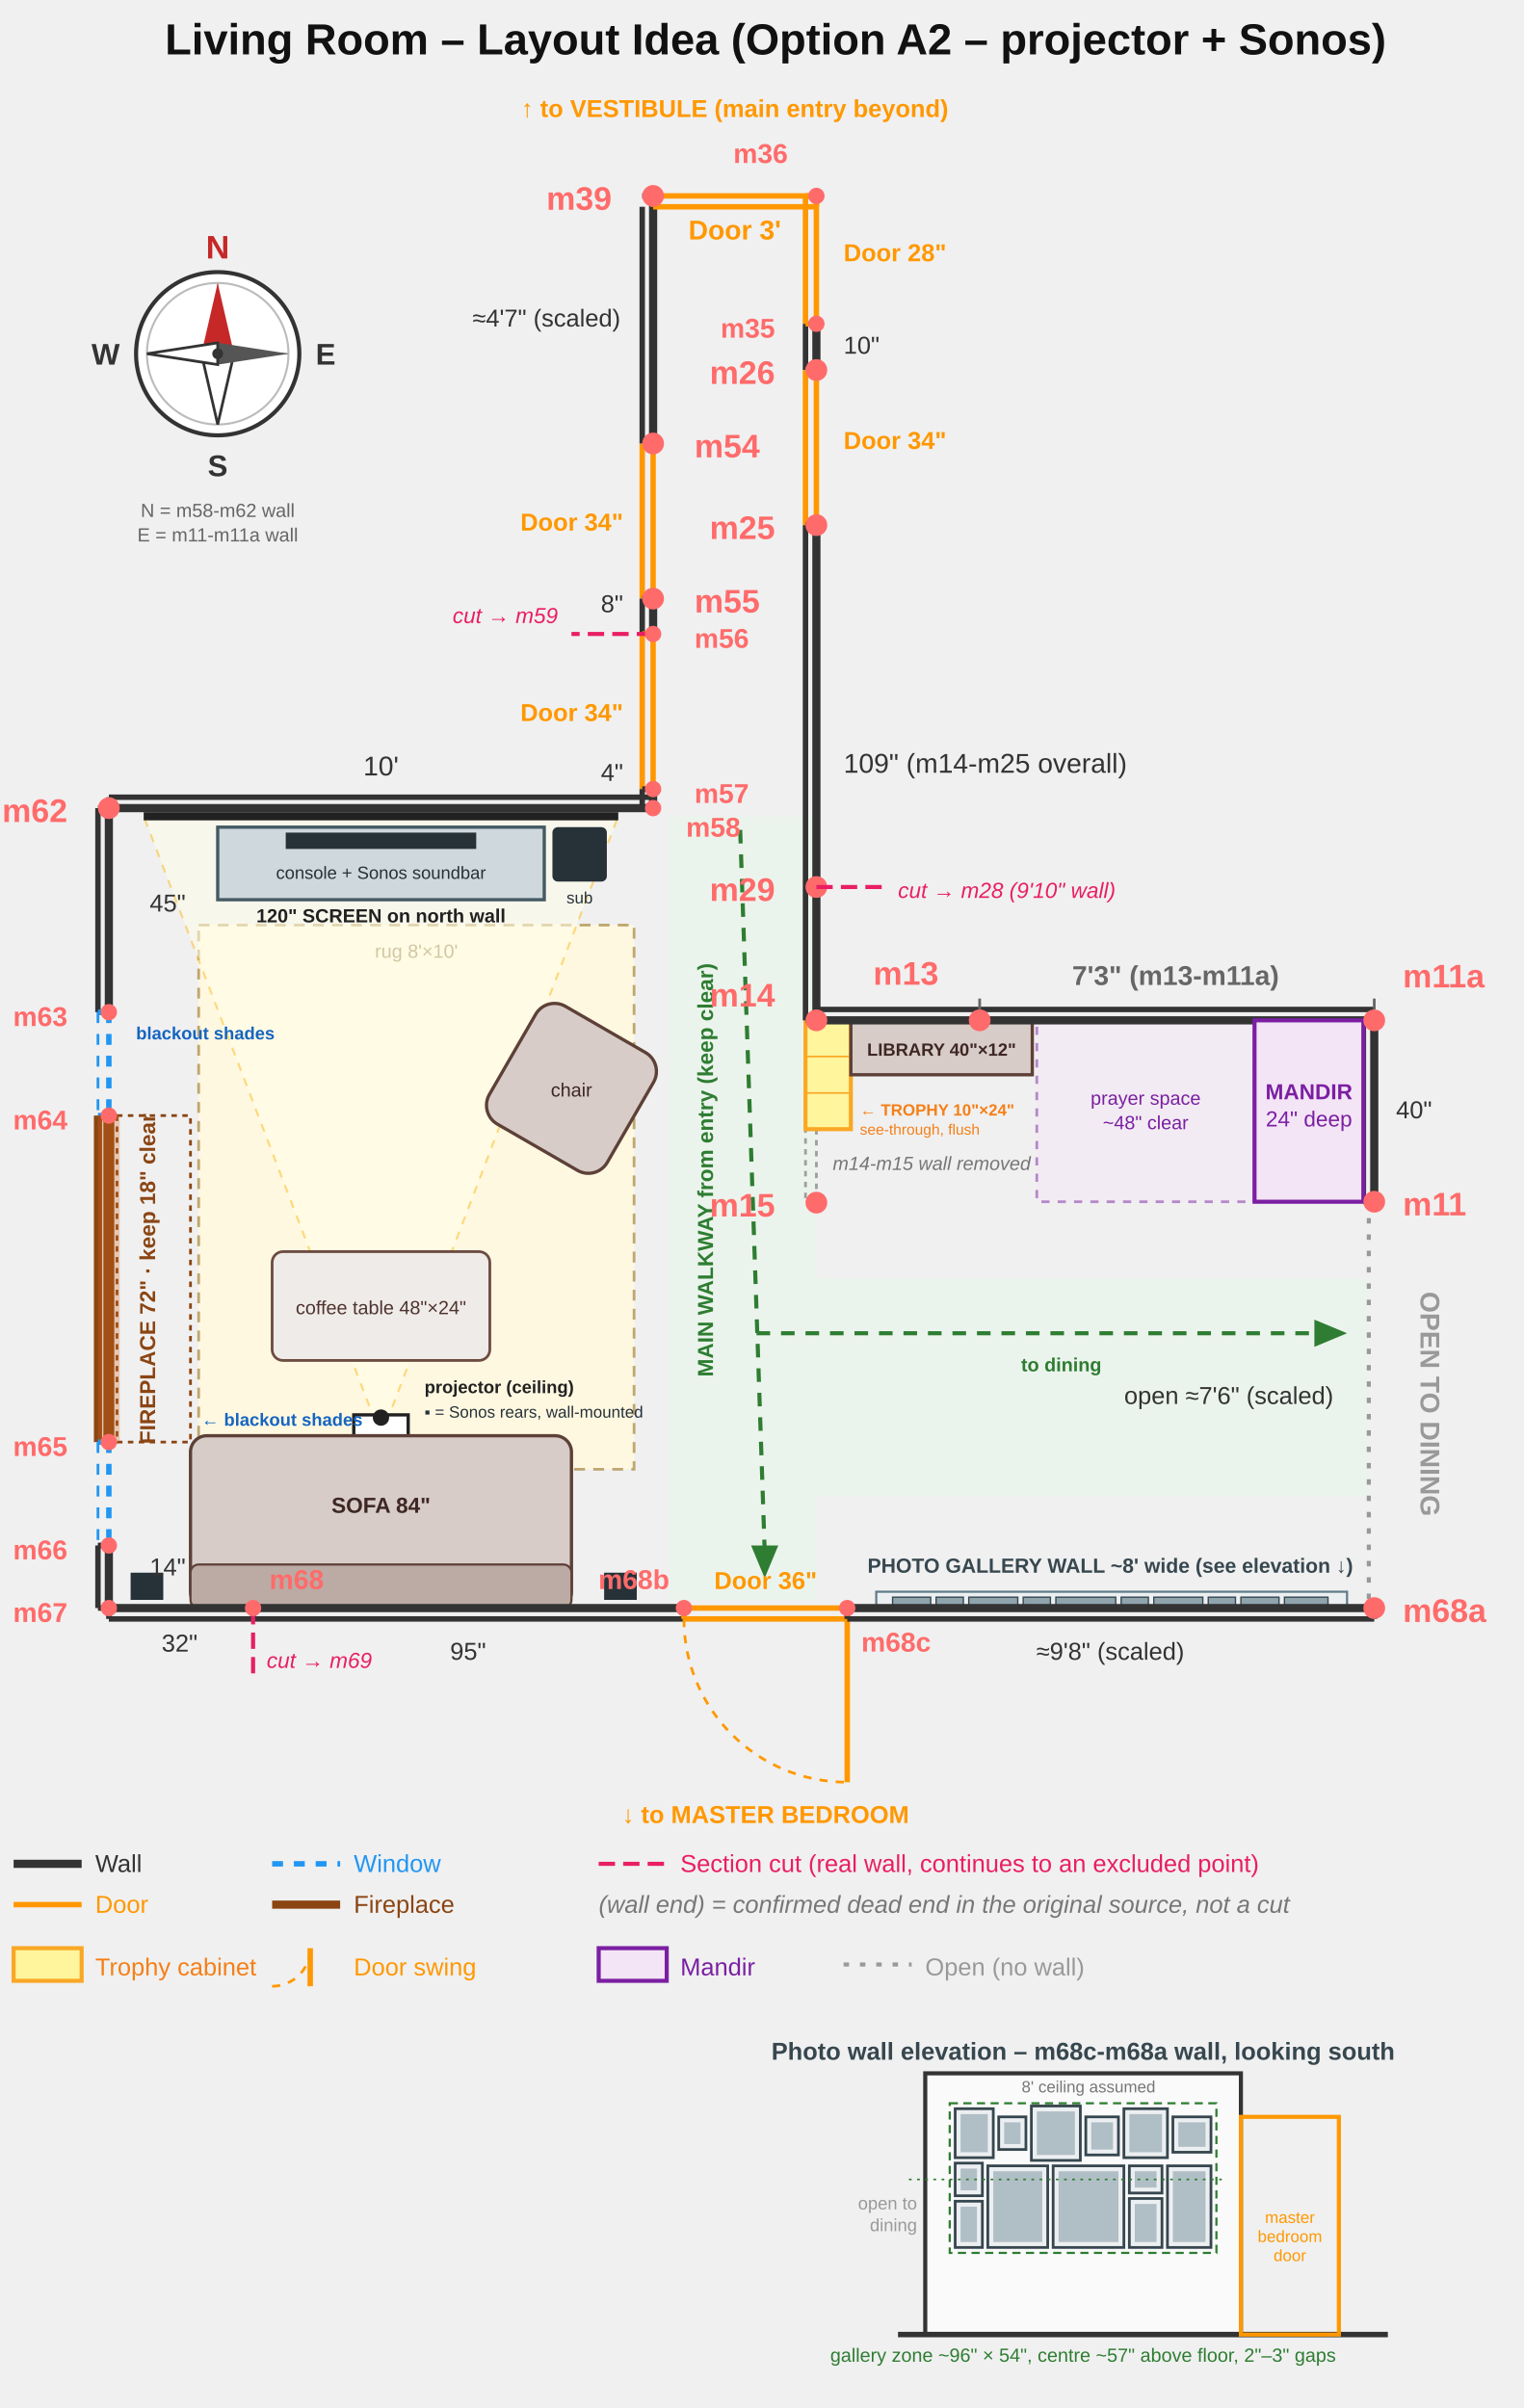
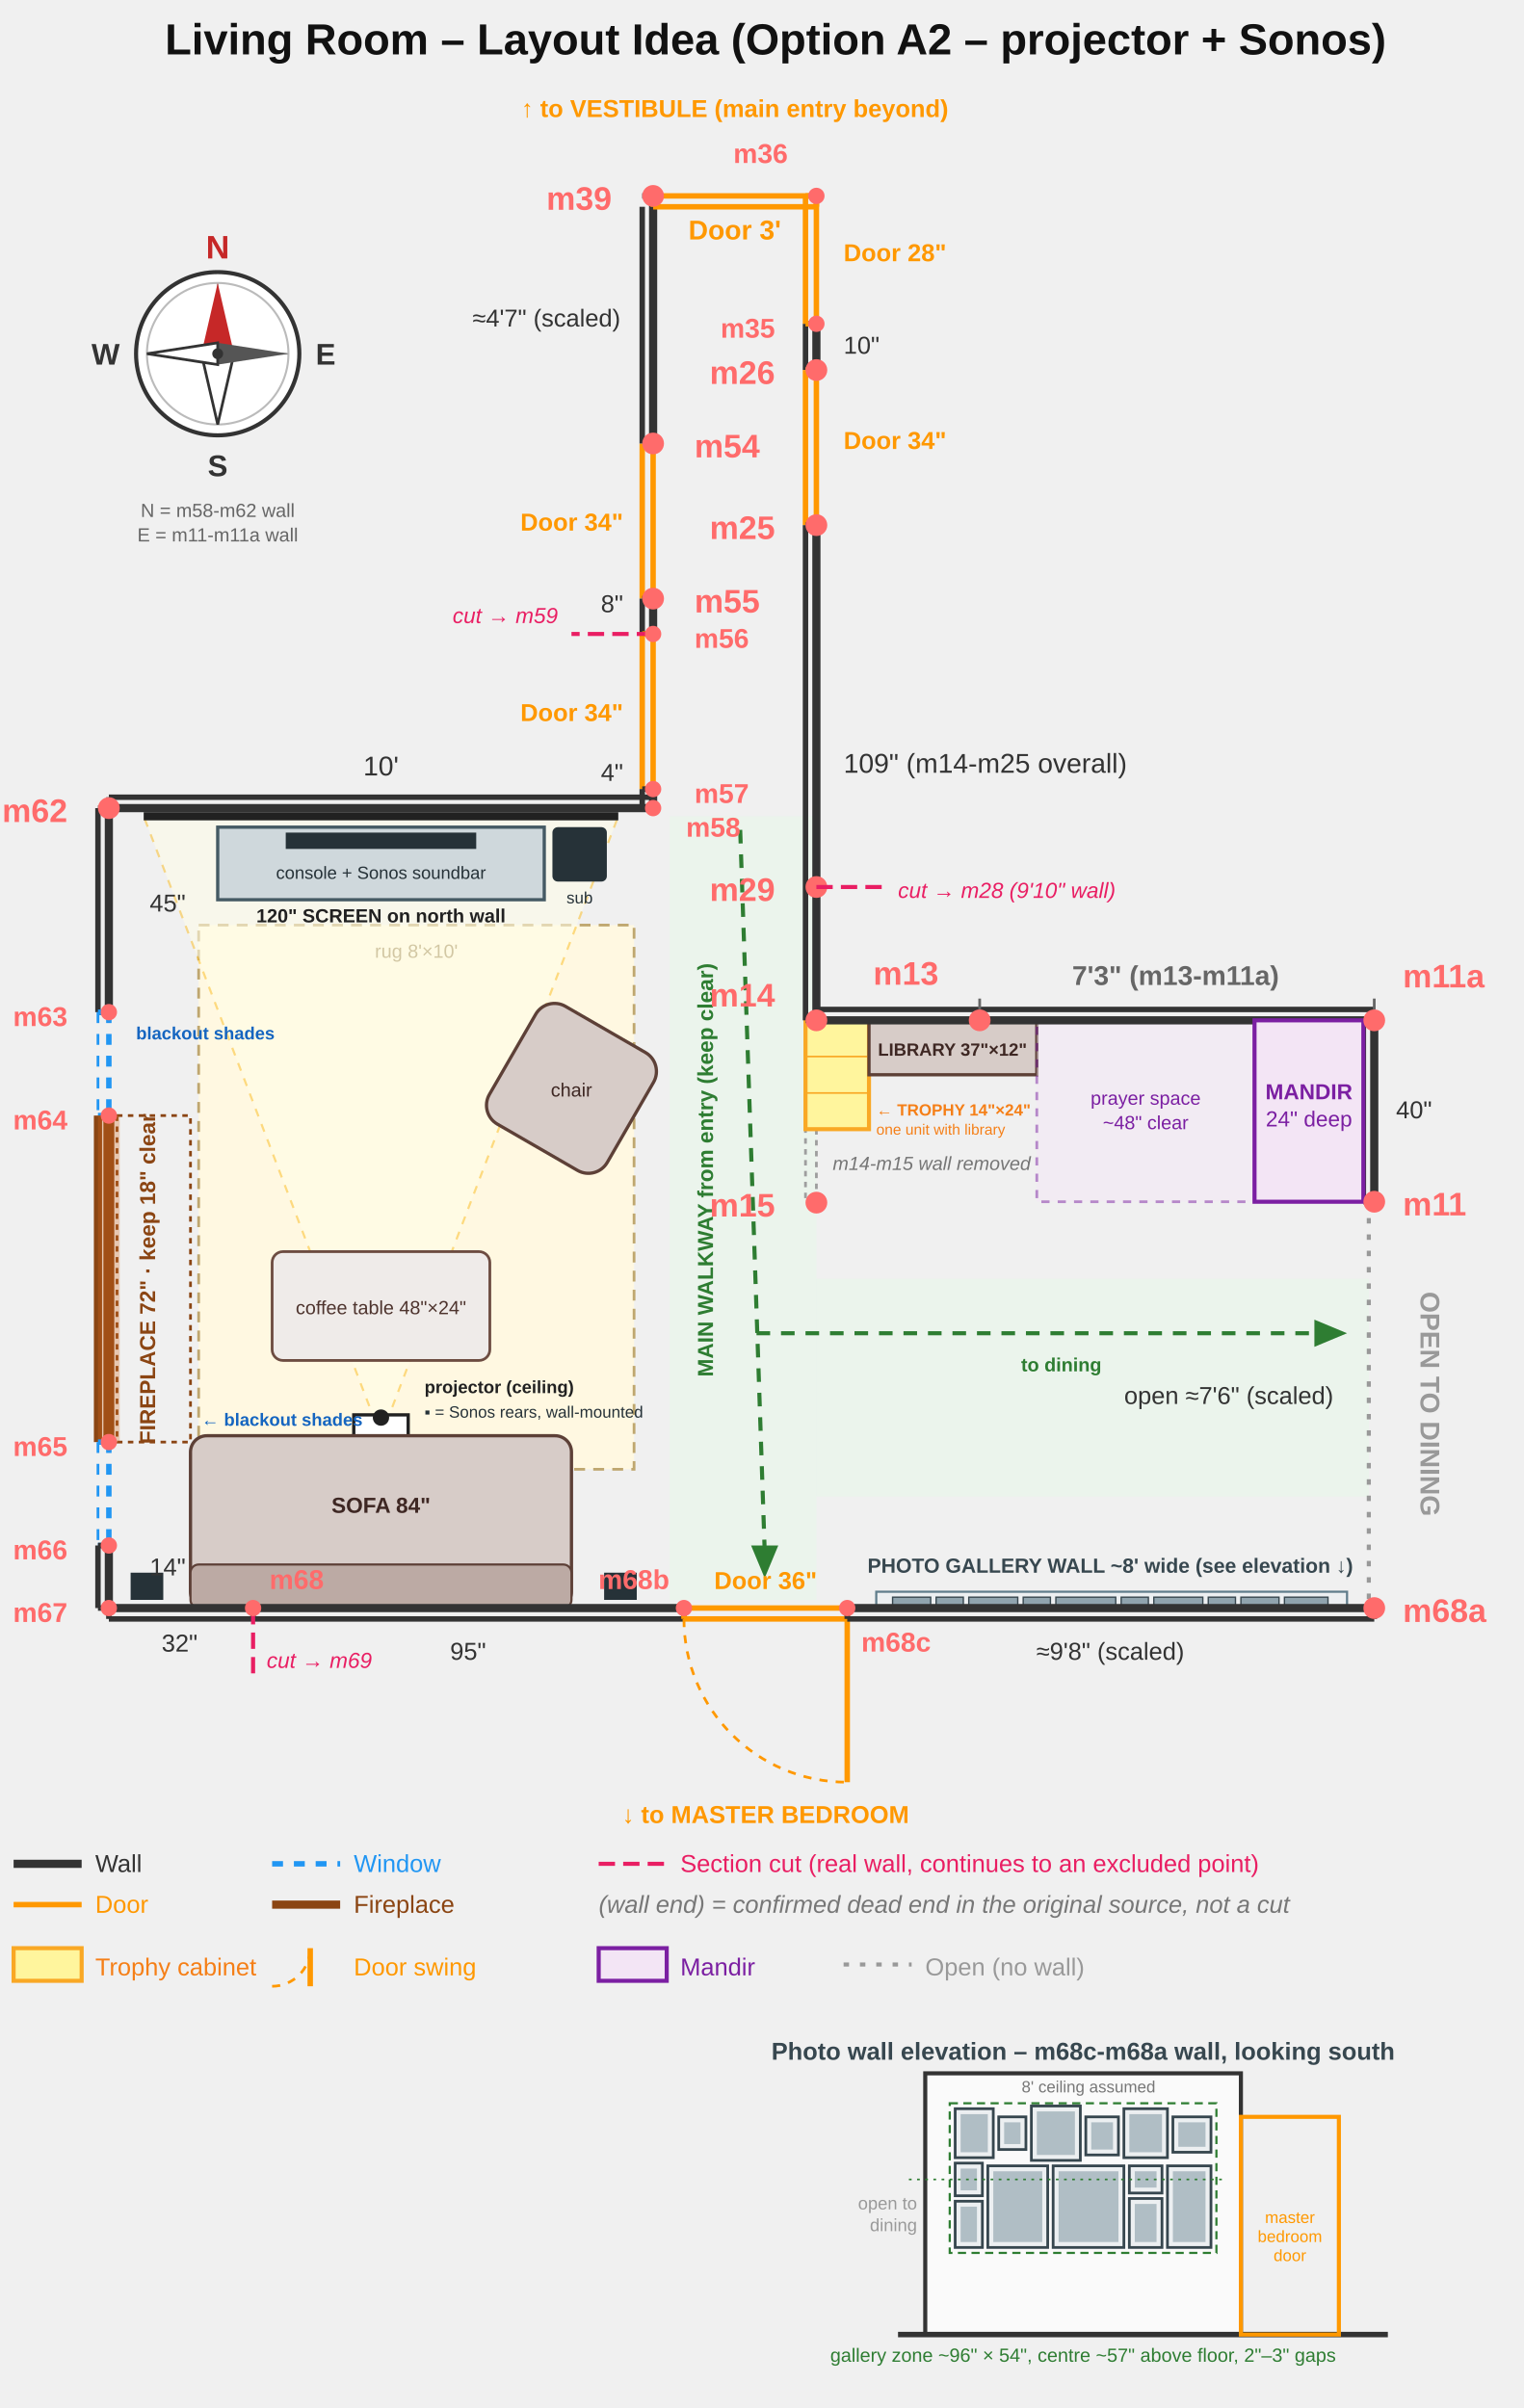
<svg xmlns="http://www.w3.org/2000/svg" viewBox="-10 -490 560 885" width="1120" height="1770" style="background:#fff;font-family:Arial,Helvetica,sans-serif;">
  <text x="275" y="-470" font-size="16" font-weight="bold" text-anchor="middle" fill="#111">Living Room – Layout Idea (Option A2 – projector + Sonos)</text>
  <g id="furniture" font-family="Arial,Helvetica,sans-serif">
    <rect x="236" y="-190" width="54" height="288" fill="#e8f5e9" opacity="0.7" />
    <rect x="290" y="-20" width="203" height="80" fill="#e8f5e9" opacity="0.7" />
    <line x1="262" y1="-185" x2="271" y2="80" stroke="#2e7d32" stroke-width="1.5" stroke-dasharray="5,4" />
    <polygon points="271,90 266,78 276,78" fill="#2e7d32" />
    <line x1="268" y1="0" x2="475" y2="0" stroke="#2e7d32" stroke-width="1.5" stroke-dasharray="5,4" />
    <polygon points="485,0 473,-5 473,5" fill="#2e7d32" />
    <text x="252" y="-60" font-size="8" fill="#2e7d32" font-weight="bold" text-anchor="middle" transform="rotate(-90 252 -60)">MAIN WALKWAY from entry (keep clear)</text>
    <text x="380" y="14" font-size="7" fill="#2e7d32" font-weight="bold" text-anchor="middle">to dining</text>
    <rect x="63" y="-150" width="160" height="200" fill="#fff8e1" stroke="#bfa76f" stroke-width="1" stroke-dasharray="4,3" />
    <text x="143" y="-138" font-size="7" fill="#9c8650" text-anchor="middle">rug 8'×10'</text>
    <rect x="33" y="-80" width="27" height="120" fill="none" stroke="#8b4513" stroke-width="1" stroke-dasharray="2,2" />
    <text x="47" y="-20" font-size="8" fill="#8b4513" font-weight="bold" text-anchor="middle" transform="rotate(-90 47 -20)">FIREPLACE 72" · keep 18" clear</text>
    <polygon points="130,38 42.8,-190 217.2,-190" fill="#fffde7" opacity="0.55" stroke="#fbc02d" stroke-width="0.8" stroke-dasharray="3,3" />
    <line x1="42.8" y1="-190" x2="217.2" y2="-190" stroke="#212121" stroke-width="3" />
    <text x="130" y="-151" font-size="7" fill="#212121" text-anchor="middle" font-weight="bold">120" SCREEN on north wall</text>
    <rect x="70" y="-186" width="120" height="26.67" fill="#cfd8dc" stroke="#455a64" stroke-width="1.2" />
    <rect x="95" y="-184" width="70" height="6" fill="#263238" />
    <text x="130" y="-167" font-size="6.5" fill="#263238" text-anchor="middle">console + Sonos soundbar</text>
    <rect x="193" y="-186" width="20" height="20" rx="2" fill="#263238" />
    <text x="203" y="-158" font-size="6" fill="#263238" text-anchor="middle">sub</text>
    <rect x="120" y="30" width="20" height="16" fill="#fff" stroke="#212121" stroke-width="1.2" />
    <circle cx="130" cy="31" r="3" fill="#212121" />
    <text x="146" y="22" font-size="6.5" fill="#212121" font-weight="bold">projector (ceiling)</text>
    <text x="146" y="31" font-size="6" fill="#263238">▪ = Sonos rears, wall-mounted</text>
    <rect x="38" y="88" width="12" height="10" fill="#263238" />
    <rect x="212" y="88" width="12" height="10" fill="#263238" />
    <text x="40" y="-108" font-size="6.5" fill="#1565c0" font-weight="bold">blackout shades</text>
    <text x="64" y="34" font-size="6.5" fill="#1565c0" font-weight="bold">← blackout shades</text>
    <rect x="60" y="37.67" width="140" height="63.33" rx="6" fill="#d7ccc8" stroke="#5d4037" stroke-width="1.2" />
    <rect x="60" y="85" width="140" height="16" rx="3" fill="#bcaaa4" stroke="#5d4037" stroke-width="0.8" />
    <text x="130" y="66" font-size="8" fill="#3e2723" text-anchor="middle" font-weight="bold">SOFA 84"</text>
    <rect x="90" y="-30" width="80" height="40" rx="4" fill="#efebe9" stroke="#6d4c41" stroke-width="1" />
    <text x="130" y="-7" font-size="7" fill="#4e342e" text-anchor="middle">coffee table 48"×24"</text>
    <rect x="175" y="-115" width="50" height="50" rx="8" fill="#d7ccc8" stroke="#5d4037" stroke-width="1.2" transform="rotate(30 200 -90)" />
    <text x="200" y="-87" font-size="7" fill="#3e2723" text-anchor="middle">chair</text>
    <rect x="286" y="-115" width="4" height="66.67" fill="none" stroke="#9e9e9e" stroke-width="1" stroke-dasharray="2,2" />
    <text x="296" y="-60" font-size="7" fill="#757575" font-style="italic">m14-m15 wall removed</text>
-     <rect x="286" y="-115" width="16.67" height="40" fill="#fff59d" stroke="#f9a825" stroke-width="1.5" />
-     <line x1="286" y1="-101.7" x2="302.67" y2="-101.7" stroke="#f9a825" stroke-width="0.6" />
-     <line x1="286" y1="-88.3" x2="302.67" y2="-88.3" stroke="#f9a825" stroke-width="0.6" />
-     <rect x="302.67" y="-115" width="66.67" height="20" fill="#d7ccc8" stroke="#5d4037" stroke-width="1.2" />
-     <text x="336" y="-102" font-size="6.5" fill="#3e2723" font-weight="bold" text-anchor="middle">LIBRARY 40"×12"</text>
-     <text x="306" y="-80" font-size="6" fill="#f57f17" font-weight="bold">← TROPHY 10"×24"</text>
-     <text x="306" y="-73" font-size="5.5" fill="#f57f17">see-through, flush</text>
+     <rect x="286" y="-115" width="23.33" height="40" fill="#fff59d" stroke="#f9a825" stroke-width="1.5" />
+     <line x1="286" y1="-101.7" x2="309.33" y2="-101.7" stroke="#f9a825" stroke-width="0.6" />
+     <line x1="286" y1="-88.3" x2="309.33" y2="-88.3" stroke="#f9a825" stroke-width="0.6" />
+     <rect x="309.33" y="-115" width="61.67" height="20" fill="#d7ccc8" stroke="#5d4037" stroke-width="1.2" />
+     <text x="340" y="-102" font-size="6.5" fill="#3e2723" font-weight="bold" text-anchor="middle">LIBRARY 37"×12"</text>
+     <text x="312" y="-80" font-size="6" fill="#f57f17" font-weight="bold">← TROPHY 14"×24"</text>
+     <text x="312" y="-73" font-size="5.5" fill="#f57f17">one unit with library</text>
    <rect x="312" y="95" width="173" height="6" fill="#eceff1" stroke="#607d8b" stroke-width="0.8" />
    <rect x="318" y="97" width="14" height="4" fill="#90a4ae" stroke="#37474f" stroke-width="0.5" />
    <rect x="334" y="97" width="10" height="4" fill="#90a4ae" stroke="#37474f" stroke-width="0.5" />
    <rect x="346" y="97" width="18" height="4" fill="#90a4ae" stroke="#37474f" stroke-width="0.5" />
    <rect x="366" y="97" width="10" height="4" fill="#90a4ae" stroke="#37474f" stroke-width="0.5" />
    <rect x="378" y="97" width="22" height="4" fill="#90a4ae" stroke="#37474f" stroke-width="0.5" />
    <rect x="402" y="97" width="10" height="4" fill="#90a4ae" stroke="#37474f" stroke-width="0.5" />
    <rect x="414" y="97" width="18" height="4" fill="#90a4ae" stroke="#37474f" stroke-width="0.5" />
    <rect x="434" y="97" width="10" height="4" fill="#90a4ae" stroke="#37474f" stroke-width="0.5" />
    <rect x="446" y="97" width="14" height="4" fill="#90a4ae" stroke="#37474f" stroke-width="0.5" />
    <rect x="462" y="97" width="16" height="4" fill="#90a4ae" stroke="#37474f" stroke-width="0.5" />
    <text x="398" y="88" font-size="7.5" fill="#37474f" font-weight="bold" text-anchor="middle">PHOTO GALLERY WALL ~8' wide (see elevation ↓)</text>
    <rect x="371" y="-115" width="80" height="66.67" fill="#f3e5f5" opacity="0.5" stroke="#7b1fa2" stroke-width="1" stroke-dasharray="3,3" />
    <text x="411" y="-84" font-size="7" fill="#7b1fa2" text-anchor="middle">prayer space</text>
    <text x="411" y="-75" font-size="7" fill="#7b1fa2" text-anchor="middle">~48" clear</text>
  </g>
  <line x1="230" y1="-327" x2="230" y2="-270" stroke="#ff9800" stroke-width="2" />
  <line x1="226" y1="-327" x2="226" y2="-270" stroke="#ff9800" stroke-width="2" />
  <line x1="230" y1="-327" x2="226" y2="-327" stroke="#ff9800" stroke-width="2" />
  <line x1="230" y1="-270" x2="226" y2="-270" stroke="#ff9800" stroke-width="2" />
  <text x="219" y="-295" font-size="9" fill="#ff9800" text-anchor="end" font-weight="bold">Door 34"</text>
  <line x1="230" y1="-270" x2="230" y2="-257" stroke="#333" stroke-width="3" />
  <line x1="226" y1="-270" x2="226" y2="-257" stroke="#333" stroke-width="2" />
  <line x1="230" y1="-270" x2="226" y2="-270" stroke="#333" stroke-width="2" />
  <line x1="230" y1="-257" x2="226" y2="-257" stroke="#333" stroke-width="2" />
  <text x="219" y="-265" font-size="9" fill="#333" text-anchor="end">8"</text>
  <line x1="230" y1="-257" x2="230" y2="-200" stroke="#ff9800" stroke-width="2" />
  <line x1="226" y1="-257" x2="226" y2="-200" stroke="#ff9800" stroke-width="2" />
  <line x1="230" y1="-257" x2="226" y2="-257" stroke="#ff9800" stroke-width="2" />
  <line x1="230" y1="-200" x2="226" y2="-200" stroke="#ff9800" stroke-width="2" />
  <text x="219" y="-225" font-size="9" fill="#ff9800" text-anchor="end" font-weight="bold">Door 34"</text>
  <line x1="230" y1="-200" x2="230" y2="-193" stroke="#333" stroke-width="3" />
  <line x1="226" y1="-200" x2="226" y2="-193" stroke="#333" stroke-width="2" />
  <line x1="230" y1="-200" x2="226" y2="-200" stroke="#333" stroke-width="2" />
  <line x1="230" y1="-193" x2="226" y2="-193" stroke="#333" stroke-width="2" />
  <text x="219" y="-203" font-size="9" fill="#333" text-anchor="end">4"</text>
  <line x1="230" y1="-193" x2="30" y2="-193" stroke="#333" stroke-width="3" />
  <line x1="230" y1="-197" x2="30" y2="-197" stroke="#333" stroke-width="2" />
  <line x1="230" y1="-193" x2="230" y2="-197" stroke="#333" stroke-width="2" />
  <line x1="30" y1="-193" x2="30" y2="-197" stroke="#333" stroke-width="2" />
  <text x="130" y="-205" font-size="10" fill="#333" text-anchor="middle">10'</text>
  <line x1="30" y1="-193" x2="30" y2="-118" stroke="#333" stroke-width="3" />
  <line x1="26" y1="-193" x2="26" y2="-118" stroke="#333" stroke-width="2" />
  <line x1="30" y1="-193" x2="26" y2="-193" stroke="#333" stroke-width="2" />
  <line x1="30" y1="-118" x2="26" y2="-118" stroke="#333" stroke-width="2" />
  <text x="45" y="-155" font-size="9" fill="#333" text-anchor="start">45"</text>
  <line x1="30" y1="-118" x2="30" y2="-80" stroke="#2196F3" stroke-width="2" stroke-dasharray="4,4" />
  <line x1="26" y1="-118" x2="26" y2="-80" stroke="#2196F3" stroke-width="1" stroke-dasharray="4,4" />
  <line x1="30" y1="-118" x2="26" y2="-118" stroke="#2196F3" stroke-width="2" />
  <line x1="30" y1="-80" x2="26" y2="-80" stroke="#2196F3" stroke-width="2" />
  <line x1="30" y1="-80" x2="30" y2="40" stroke="#8b4513" stroke-width="4" />
  <line x1="26" y1="-80" x2="26" y2="40" stroke="#8b4513" stroke-width="3" />
  <rect x="26" y="-80" width="8" height="120" fill="#d2691e" opacity="0.3" />
  <line x1="30" y1="40" x2="30" y2="78" stroke="#2196F3" stroke-width="2" stroke-dasharray="4,4" />
  <line x1="26" y1="40" x2="26" y2="78" stroke="#2196F3" stroke-width="1" stroke-dasharray="4,4" />
  <line x1="30" y1="40" x2="26" y2="40" stroke="#2196F3" stroke-width="2" />
  <line x1="30" y1="78" x2="26" y2="78" stroke="#2196F3" stroke-width="2" />
  <line x1="30" y1="78" x2="30" y2="101" stroke="#333" stroke-width="3" />
  <line x1="26" y1="78" x2="26" y2="101" stroke="#333" stroke-width="2" />
  <line x1="30" y1="78" x2="26" y2="78" stroke="#333" stroke-width="2" />
  <line x1="30" y1="101" x2="26" y2="101" stroke="#333" stroke-width="2" />
  <text x="45" y="89" font-size="9" fill="#333" text-anchor="start">14"</text>
  <line x1="30" y1="101" x2="83" y2="101" stroke="#333" stroke-width="3" />
  <line x1="30" y1="105" x2="83" y2="105" stroke="#333" stroke-width="2" />
  <line x1="30" y1="101" x2="30" y2="105" stroke="#333" stroke-width="2" />
  <line x1="83" y1="101" x2="83" y2="105" stroke="#333" stroke-width="2" />
  <text x="56" y="117" font-size="9" fill="#333" text-anchor="middle">32"</text>
  <line x1="230" y1="-327" x2="230" y2="-418" stroke="#333" stroke-width="3" />
  <line x1="226" y1="-327" x2="226" y2="-414" stroke="#333" stroke-width="2" />
  <line x1="230" y1="-418" x2="226" y2="-418" stroke="#333" stroke-width="2" />
  <text x="218" y="-370" font-size="9" fill="#333" text-anchor="end">≈4'7" (scaled)</text>
  <line x1="290" y1="-354" x2="290" y2="-371" stroke="#333" stroke-width="3" />
  <line x1="286" y1="-354" x2="286" y2="-371" stroke="#333" stroke-width="2" />
  <line x1="290" y1="-354" x2="286" y2="-354" stroke="#333" stroke-width="2" />
  <line x1="290" y1="-371" x2="286" y2="-371" stroke="#333" stroke-width="2" />
  <text x="300" y="-360" font-size="9" fill="#333" text-anchor="start">10"</text>
  <line x1="290" y1="-371" x2="290" y2="-418" stroke="#ff9800" stroke-width="2" />
  <line x1="286" y1="-371" x2="286" y2="-418" stroke="#ff9800" stroke-width="2" />
  <line x1="290" y1="-371" x2="286" y2="-371" stroke="#ff9800" stroke-width="2" />
  <line x1="290" y1="-418" x2="286" y2="-418" stroke="#ff9800" stroke-width="2" />
  <text x="300" y="-394" font-size="9" fill="#ff9800" text-anchor="start" font-weight="bold">Door 28"</text>
  <line x1="290" y1="-418" x2="230" y2="-418" stroke="#ff9800" stroke-width="2" />
  <line x1="290" y1="-414" x2="230" y2="-414" stroke="#ff9800" stroke-width="2" />
  <line x1="290" y1="-418" x2="290" y2="-414" stroke="#ff9800" stroke-width="2" />
  <line x1="230" y1="-418" x2="230" y2="-414" stroke="#ff9800" stroke-width="2" />
  <text x="260" y="-402" font-size="10" fill="#ff9800" text-anchor="middle" font-weight="bold">Door 3'</text>
  <line x1="290" y1="-297" x2="290" y2="-354" stroke="#ff9800" stroke-width="2" />
  <line x1="286" y1="-297" x2="286" y2="-354" stroke="#ff9800" stroke-width="2" />
  <line x1="290" y1="-297" x2="286" y2="-297" stroke="#ff9800" stroke-width="2" />
  <line x1="290" y1="-354" x2="286" y2="-354" stroke="#ff9800" stroke-width="2" />
  <text x="300" y="-325" font-size="9" fill="#ff9800" text-anchor="start" font-weight="bold">Door 34"</text>
  <line x1="290" y1="-115" x2="290" y2="-297" stroke="#333" stroke-width="3" />
  <line x1="286" y1="-115" x2="286" y2="-297" stroke="#333" stroke-width="2" />
  <line x1="290" y1="-115" x2="286" y2="-115" stroke="#333" stroke-width="2" />
  <line x1="290" y1="-297" x2="286" y2="-297" stroke="#333" stroke-width="2" />
  <text x="300" y="-206" font-size="10" fill="#333" text-anchor="start">109" (m14-m25 overall)</text>
  <line x1="350" y1="-115" x2="290" y2="-115" stroke="#333" stroke-width="3" />
  <line x1="350" y1="-119" x2="290" y2="-119" stroke="#333" stroke-width="2" />
  <line x1="350" y1="-115" x2="350" y2="-119" stroke="#333" stroke-width="2" />
  <line x1="290" y1="-115" x2="290" y2="-119" stroke="#333" stroke-width="2" />
  <line x1="350" y1="-115" x2="495" y2="-115" stroke="#333" stroke-width="3" />
  <line x1="350" y1="-119" x2="495" y2="-119" stroke="#333" stroke-width="2" />
  <line x1="350" y1="-119" x2="350" y2="-123" stroke="#666" stroke-width="1" />
  <line x1="495" y1="-119" x2="495" y2="-123" stroke="#666" stroke-width="1" />
  <text x="422" y="-128" font-size="10" fill="#666" font-weight="bold" text-anchor="middle">7'3" (m13-m11a)</text>
  <line x1="495" y1="-115" x2="495" y2="-48.33" stroke="#333" stroke-width="3" />
  <line x1="491" y1="-115" x2="491" y2="-48.33" stroke="#333" stroke-width="2" />
  <line x1="495" y1="-115" x2="491" y2="-115" stroke="#333" stroke-width="2" />
  <line x1="495" y1="-48.33" x2="491" y2="-48.33" stroke="#333" stroke-width="2" />
  <text x="503" y="-79" font-size="9" fill="#333" text-anchor="start">40"</text>
  <rect x="451" y="-115" width="40" height="66.67" fill="#f3e5f5" stroke="#7b1fa2" stroke-width="1.5" />
  <text x="471" y="-86" font-size="8" fill="#7b1fa2" font-weight="bold" text-anchor="middle">MANDIR</text>
  <text x="471" y="-76" font-size="8" fill="#7b1fa2" text-anchor="middle">24" deep</text>
  <line x1="493" y1="-48.33" x2="493" y2="101" stroke="#999" stroke-width="1.5" stroke-dasharray="2,4" />
  <text x="480" y="26" font-size="9" fill="#333" text-anchor="end">open ≈7'6" (scaled)</text>
  <text x="512" y="26" font-size="10" fill="#999" font-weight="bold" text-anchor="middle" transform="rotate(90 512 26)">OPEN TO DINING</text>
  <line x1="83" y1="101" x2="241.33" y2="101" stroke="#333" stroke-width="3" />
  <line x1="83" y1="105" x2="241.33" y2="105" stroke="#333" stroke-width="2" />
  <line x1="241.33" y1="101" x2="241.33" y2="105" stroke="#333" stroke-width="2" />
  <text x="162" y="120" font-size="9" fill="#333" text-anchor="middle">95"</text>
  <line x1="241.33" y1="101" x2="301.33" y2="101" stroke="#ff9800" stroke-width="2" />
  <line x1="241.33" y1="105" x2="301.33" y2="105" stroke="#ff9800" stroke-width="2" />
  <line x1="241.33" y1="101" x2="241.33" y2="105" stroke="#ff9800" stroke-width="2" />
  <line x1="301.33" y1="101" x2="301.33" y2="105" stroke="#ff9800" stroke-width="2" />
  <line x1="301.33" y1="105" x2="301.33" y2="165" stroke="#ff9800" stroke-width="2" />
  <path d="M241.33,105 A60,60 0 0,0 301.33,165" fill="none" stroke="#ff9800" stroke-width="1" stroke-dasharray="3,3" />
  <text x="271.33" y="94" font-size="9" fill="#ff9800" text-anchor="middle" font-weight="bold">Door 36"</text>
  <text x="271.33" y="180" font-size="9" fill="#ff9800" text-anchor="middle" font-weight="bold">↓ to MASTER BEDROOM</text>
  <text x="260" y="-447" font-size="9" fill="#ff9800" text-anchor="middle" font-weight="bold">↑ to VESTIBULE (main entry beyond)</text>
  <line x1="301.33" y1="101" x2="495" y2="101" stroke="#333" stroke-width="3" />
  <line x1="301.33" y1="105" x2="495" y2="105" stroke="#333" stroke-width="2" />
  <line x1="301.33" y1="101" x2="301.33" y2="105" stroke="#333" stroke-width="2" />
  <line x1="495" y1="101" x2="495" y2="105" stroke="#333" stroke-width="2" />
  <text x="398" y="120" font-size="9" fill="#333" text-anchor="middle">≈9'8" (scaled)</text>
  <circle cx="241.33" cy="101" r="3" fill="#ff6b6b" />
  <text x="236" y="94" font-size="10" fill="#ff6b6b" font-weight="bold" text-anchor="end">m68b</text>
  <circle cx="301.33" cy="101" r="3" fill="#ff6b6b" />
  <text x="306.5" y="117" font-size="10" fill="#ff6b6b" font-weight="bold">m68c</text>
  <circle cx="495" cy="101" r="4" fill="#ff6b6b" />
  <text x="505.5" y="106.1" font-size="12" fill="#ff6b6b" font-weight="bold">m68a</text>
  <line x1="230" y1="-257" x2="200" y2="-257" stroke="#e91e63" stroke-width="1.5" stroke-dasharray="6,3" />
  <text x="195" y="-261" font-size="8" fill="#e91e63" text-anchor="end" font-style="italic">cut → m59</text>
  <line x1="83" y1="101" x2="83" y2="125" stroke="#e91e63" stroke-width="1.5" stroke-dasharray="6,3" />
  <text x="88" y="123" font-size="8" fill="#e91e63" font-style="italic">cut → m69</text>
  <circle cx="290" cy="-164" r="4" fill="#ff6b6b" />
  <line x1="290" y1="-164" x2="315" y2="-164" stroke="#e91e63" stroke-width="1.5" stroke-dasharray="6,3" />
  <text x="320" y="-160" font-size="8" fill="#e91e63" font-style="italic">cut → m28 (9'10" wall)</text>
  <text x="274.8" y="-158.9" font-size="12" fill="#ff6b6b" font-weight="bold" text-anchor="end">m29</text>
  <circle cx="230" cy="-193" r="3" fill="#ff6b6b" />
  <text x="242.1" y="-182.5" font-size="10" fill="#ff6b6b" font-weight="bold">m58</text>
  <circle cx="30" cy="-193" r="4" fill="#ff6b6b" />
  <text x="14.8" y="-187.9" font-size="12" fill="#ff6b6b" font-weight="bold" text-anchor="end">m62</text>
  <circle cx="30" cy="-118" r="3" fill="#ff6b6b" />
  <text x="14.8" y="-112.9" font-size="10" fill="#ff6b6b" font-weight="bold" text-anchor="end">m63</text>
  <circle cx="30" cy="-80" r="3" fill="#ff6b6b" />
  <text x="14.8" y="-74.9" font-size="10" fill="#ff6b6b" font-weight="bold" text-anchor="end">m64</text>
  <circle cx="30" cy="40" r="3" fill="#ff6b6b" />
  <text x="14.8" y="45.1" font-size="10" fill="#ff6b6b" font-weight="bold" text-anchor="end">m65</text>
  <circle cx="30" cy="78" r="3" fill="#ff6b6b" />
  <text x="14.8" y="83.1" font-size="10" fill="#ff6b6b" font-weight="bold" text-anchor="end">m66</text>
  <circle cx="30" cy="101" r="3" fill="#ff6b6b" />
  <text x="14.8" y="106.1" font-size="10" fill="#ff6b6b" font-weight="bold" text-anchor="end">m67</text>
  <circle cx="83" cy="101" r="3" fill="#ff6b6b" />
  <text x="89" y="94" font-size="10" fill="#ff6b6b" font-weight="bold">m68</text>
  <circle cx="290" cy="-418" r="3" fill="#ff6b6b" />
  <text x="279.5" y="-430.1" font-size="10" fill="#ff6b6b" font-weight="bold" text-anchor="end">m36</text>
  <circle cx="290" cy="-371" r="3" fill="#ff6b6b" />
  <text x="274.8" y="-365.9" font-size="10" fill="#ff6b6b" font-weight="bold" text-anchor="end">m35</text>
  <circle cx="290" cy="-354" r="4" fill="#ff6b6b" />
  <text x="274.8" y="-348.9" font-size="12" fill="#ff6b6b" font-weight="bold" text-anchor="end">m26</text>
  <circle cx="290" cy="-297" r="4" fill="#ff6b6b" />
  <text x="274.8" y="-291.9" font-size="12" fill="#ff6b6b" font-weight="bold" text-anchor="end">m25</text>
  <circle cx="290" cy="-115" r="4" fill="#ff6b6b" />
  <text x="274.8" y="-120.1" font-size="12" fill="#ff6b6b" font-weight="bold" text-anchor="end">m14</text>
  <circle cx="290" cy="-48" r="4" fill="#ff6b6b" />
  <text x="274.8" y="-42.9" font-size="12" fill="#ff6b6b" font-weight="bold" text-anchor="end">m15</text>
  <circle cx="350" cy="-115" r="4" fill="#ff6b6b" />
  <text x="334.9" y="-128.1" font-size="12" fill="#ff6b6b" font-weight="bold" text-anchor="end">m13</text>
  <circle cx="495" cy="-115" r="4" fill="#ff6b6b" />
  <text x="505.5" y="-127.1" font-size="12" fill="#ff6b6b" font-weight="bold">m11a</text>
  <circle cx="495" cy="-48.33" r="4" fill="#ff6b6b" />
  <text x="505.5" y="-43.3" font-size="12" fill="#ff6b6b" font-weight="bold">m11</text>
  <circle cx="230" cy="-418" r="4" fill="#ff6b6b" />
  <text x="214.8" y="-412.9" font-size="12" fill="#ff6b6b" font-weight="bold" text-anchor="end">m39</text>
  <circle cx="230" cy="-327" r="4" fill="#ff6b6b" />
  <text x="245.2" y="-321.9" font-size="12" fill="#ff6b6b" font-weight="bold">m54</text>
  <circle cx="230" cy="-270" r="4" fill="#ff6b6b" />
  <text x="245.2" y="-264.9" font-size="12" fill="#ff6b6b" font-weight="bold">m55</text>
  <circle cx="230" cy="-257" r="3" fill="#ff6b6b" />
  <text x="245.2" y="-251.9" font-size="10" fill="#ff6b6b" font-weight="bold">m56</text>
  <circle cx="230" cy="-200" r="3" fill="#ff6b6b" />
  <text x="245.2" y="-194.9" font-size="10" fill="#ff6b6b" font-weight="bold">m57</text>
  <g id="compass" transform="translate(70,-360)" font-family="Arial,Helvetica,sans-serif">
    <circle cx="0" cy="0" r="30" fill="#fff" stroke="#333" stroke-width="1.5" />
    <circle cx="0" cy="0" r="26" fill="none" stroke="#bbb" stroke-width="0.75" />
    <line x1="-26" y1="0" x2="26" y2="0" stroke="#bbb" stroke-width="0.75" />
    <line x1="0" y1="-26" x2="0" y2="26" stroke="#bbb" stroke-width="0.75" />
    <polygon points="0,-26 6,0 -6,0" fill="#c62828" />
    <polygon points="0,26 6,0 -6,0" fill="#fff" stroke="#333" stroke-width="1" />
    <polygon points="26,0 0,-4 0,4" fill="#555" />
    <polygon points="-26,0 0,-4 0,4" fill="#fff" stroke="#333" stroke-width="1" />
    <circle cx="0" cy="0" r="2" fill="#333" />
    <text x="0" y="-35" font-size="12" font-weight="bold" fill="#c62828" text-anchor="middle">N</text>
    <text x="0" y="45" font-size="11" font-weight="bold" fill="#333" text-anchor="middle">S</text>
    <text x="36" y="4" font-size="11" font-weight="bold" fill="#333" text-anchor="start">E</text>
    <text x="-36" y="4" font-size="11" font-weight="bold" fill="#333" text-anchor="end">W</text>
    <text x="0" y="60" font-size="7" fill="#666" text-anchor="middle">N = m58-m62 wall</text>
    <text x="0" y="69" font-size="7" fill="#666" text-anchor="middle">E = m11-m11a wall</text>
  </g>
  <g font-size="9" fill="#333" transform="translate(0,40)">
    <line x1="-5" y1="155" x2="20" y2="155" stroke="#333" stroke-width="3" />
    <text x="25" y="158" fill="#333">Wall</text>
    <line x1="-5" y1="170" x2="20" y2="170" stroke="#ff9800" stroke-width="2" />
    <text x="25" y="173" fill="#ff9800">Door</text>
    <line x1="90" y1="155" x2="115" y2="155" stroke="#2196F3" stroke-width="2" stroke-dasharray="4,4" />
    <text x="120" y="158" fill="#2196F3">Window</text>
    <line x1="90" y1="170" x2="115" y2="170" stroke="#8b4513" stroke-width="3" />
    <text x="120" y="173" fill="#8b4513">Fireplace</text>
    <path d="M90,200 A14,14 0 0,0 104,186" fill="none" stroke="#ff9800" stroke-width="1" stroke-dasharray="3,3" />
    <line x1="104" y1="186" x2="104" y2="200" stroke="#ff9800" stroke-width="2" />
    <text x="120" y="196" fill="#ff9800">Door swing</text>
    <rect x="210" y="186" width="25" height="12" fill="#f3e5f5" stroke="#7b1fa2" stroke-width="1.5" />
    <text x="240" y="196" fill="#7b1fa2">Mandir</text>
    <line x1="300" y1="192" x2="325" y2="192" stroke="#999" stroke-width="1.5" stroke-dasharray="2,4" />
    <text x="330" y="196" fill="#999">Open (no wall)</text>
    <rect x="-5" y="186" width="25" height="12" fill="#fff59d" stroke="#f9a825" stroke-width="1.5" />
    <text x="25" y="196" fill="#f57f17">Trophy cabinet</text>
    <line x1="210" y1="155" x2="235" y2="155" stroke="#e91e63" stroke-width="1.5" stroke-dasharray="6,3" />
    <text x="240" y="158" fill="#e91e63">Section cut (real wall, continues to an excluded point)</text>
    <text x="210" y="173" fill="#777" font-style="italic">(wall end) = confirmed dead end in the original source, not a cut</text>
  </g>
  <g id="photo-wall-elevation" font-family="Arial,Helvetica,sans-serif" transform="translate(0,22)">
    <text x="388" y="245" font-size="9" font-weight="bold" fill="#37474f" text-anchor="middle">Photo wall elevation – m68c-m68a wall, looking south</text>
    <rect x="330" y="250" width="116" height="96" fill="#fafafa" stroke="#333" stroke-width="1.5" />
    <line x1="320" y1="346" x2="500" y2="346" stroke="#333" stroke-width="2" />
    <rect x="446" y="266" width="36" height="80" fill="none" stroke="#ff9800" stroke-width="1.5" />
    <text x="464" y="305" font-size="6" fill="#ff9800" text-anchor="middle">master</text>
    <text x="464" y="312" font-size="6" fill="#ff9800" text-anchor="middle">bedroom</text>
    <text x="464" y="319" font-size="6" fill="#ff9800" text-anchor="middle">door</text>
    <text x="327" y="300" font-size="6.5" fill="#999" text-anchor="end">open to</text>
    <text x="327" y="308" font-size="6.5" fill="#999" text-anchor="end">dining</text>
    <rect x="339" y="261" width="98" height="55" fill="none" stroke="#2e7d32" stroke-width="0.8" stroke-dasharray="3,2" />
    <rect x="341" y="263" width="14" height="18" fill="#eceff1" stroke="#37474f" stroke-width="1" />
    <rect x="343" y="265" width="10" height="14" fill="#b0bec5" />
    <rect x="357" y="266" width="10" height="12" fill="#eceff1" stroke="#37474f" stroke-width="1" />
    <rect x="359" y="268" width="6" height="8" fill="#b0bec5" />
    <rect x="369" y="262" width="18" height="20" fill="#eceff1" stroke="#37474f" stroke-width="1" />
    <rect x="371" y="264" width="14" height="16" fill="#b0bec5" />
    <rect x="389" y="266" width="12" height="14" fill="#eceff1" stroke="#37474f" stroke-width="1" />
    <rect x="391" y="268" width="8" height="10" fill="#b0bec5" />
    <rect x="403" y="263" width="16" height="18" fill="#eceff1" stroke="#37474f" stroke-width="1" />
    <rect x="405" y="265" width="12" height="14" fill="#b0bec5" />
    <rect x="421" y="266" width="14" height="13" fill="#eceff1" stroke="#37474f" stroke-width="1" />
    <rect x="423" y="268" width="10" height="9" fill="#b0bec5" />
    <rect x="341" y="283" width="10" height="12" fill="#eceff1" stroke="#37474f" stroke-width="1" />
    <rect x="343" y="285" width="6" height="8" fill="#b0bec5" />
    <rect x="353" y="284" width="22" height="30" fill="#eceff1" stroke="#37474f" stroke-width="1" />
    <rect x="355" y="286" width="18" height="26" fill="#b0bec5" />
    <rect x="377" y="284" width="26" height="30" fill="#eceff1" stroke="#37474f" stroke-width="1" />
    <rect x="379" y="286" width="22" height="26" fill="#b0bec5" />
    <rect x="405" y="284" width="12" height="10" fill="#eceff1" stroke="#37474f" stroke-width="1" />
    <rect x="407" y="286" width="8" height="6" fill="#b0bec5" />
    <rect x="405" y="296" width="12" height="18" fill="#eceff1" stroke="#37474f" stroke-width="1" />
    <rect x="407" y="298" width="8" height="14" fill="#b0bec5" />
    <rect x="419" y="284" width="16" height="30" fill="#eceff1" stroke="#37474f" stroke-width="1" />
    <rect x="421" y="286" width="12" height="26" fill="#b0bec5" />
    <rect x="341" y="297" width="10" height="17" fill="#eceff1" stroke="#37474f" stroke-width="1" />
    <rect x="343" y="299" width="6" height="13" fill="#b0bec5" />
    <line x1="324" y1="289" x2="440" y2="289" stroke="#2e7d32" stroke-width="0.6" stroke-dasharray="1,2" />
    <text x="388" y="356" font-size="7" fill="#2e7d32" text-anchor="middle">gallery zone ~96" × 54", centre ~57" above floor, 2"–3" gaps</text>
    <text x="390" y="257" font-size="6" fill="#777" text-anchor="middle">8' ceiling assumed</text>
  </g>
</svg>
